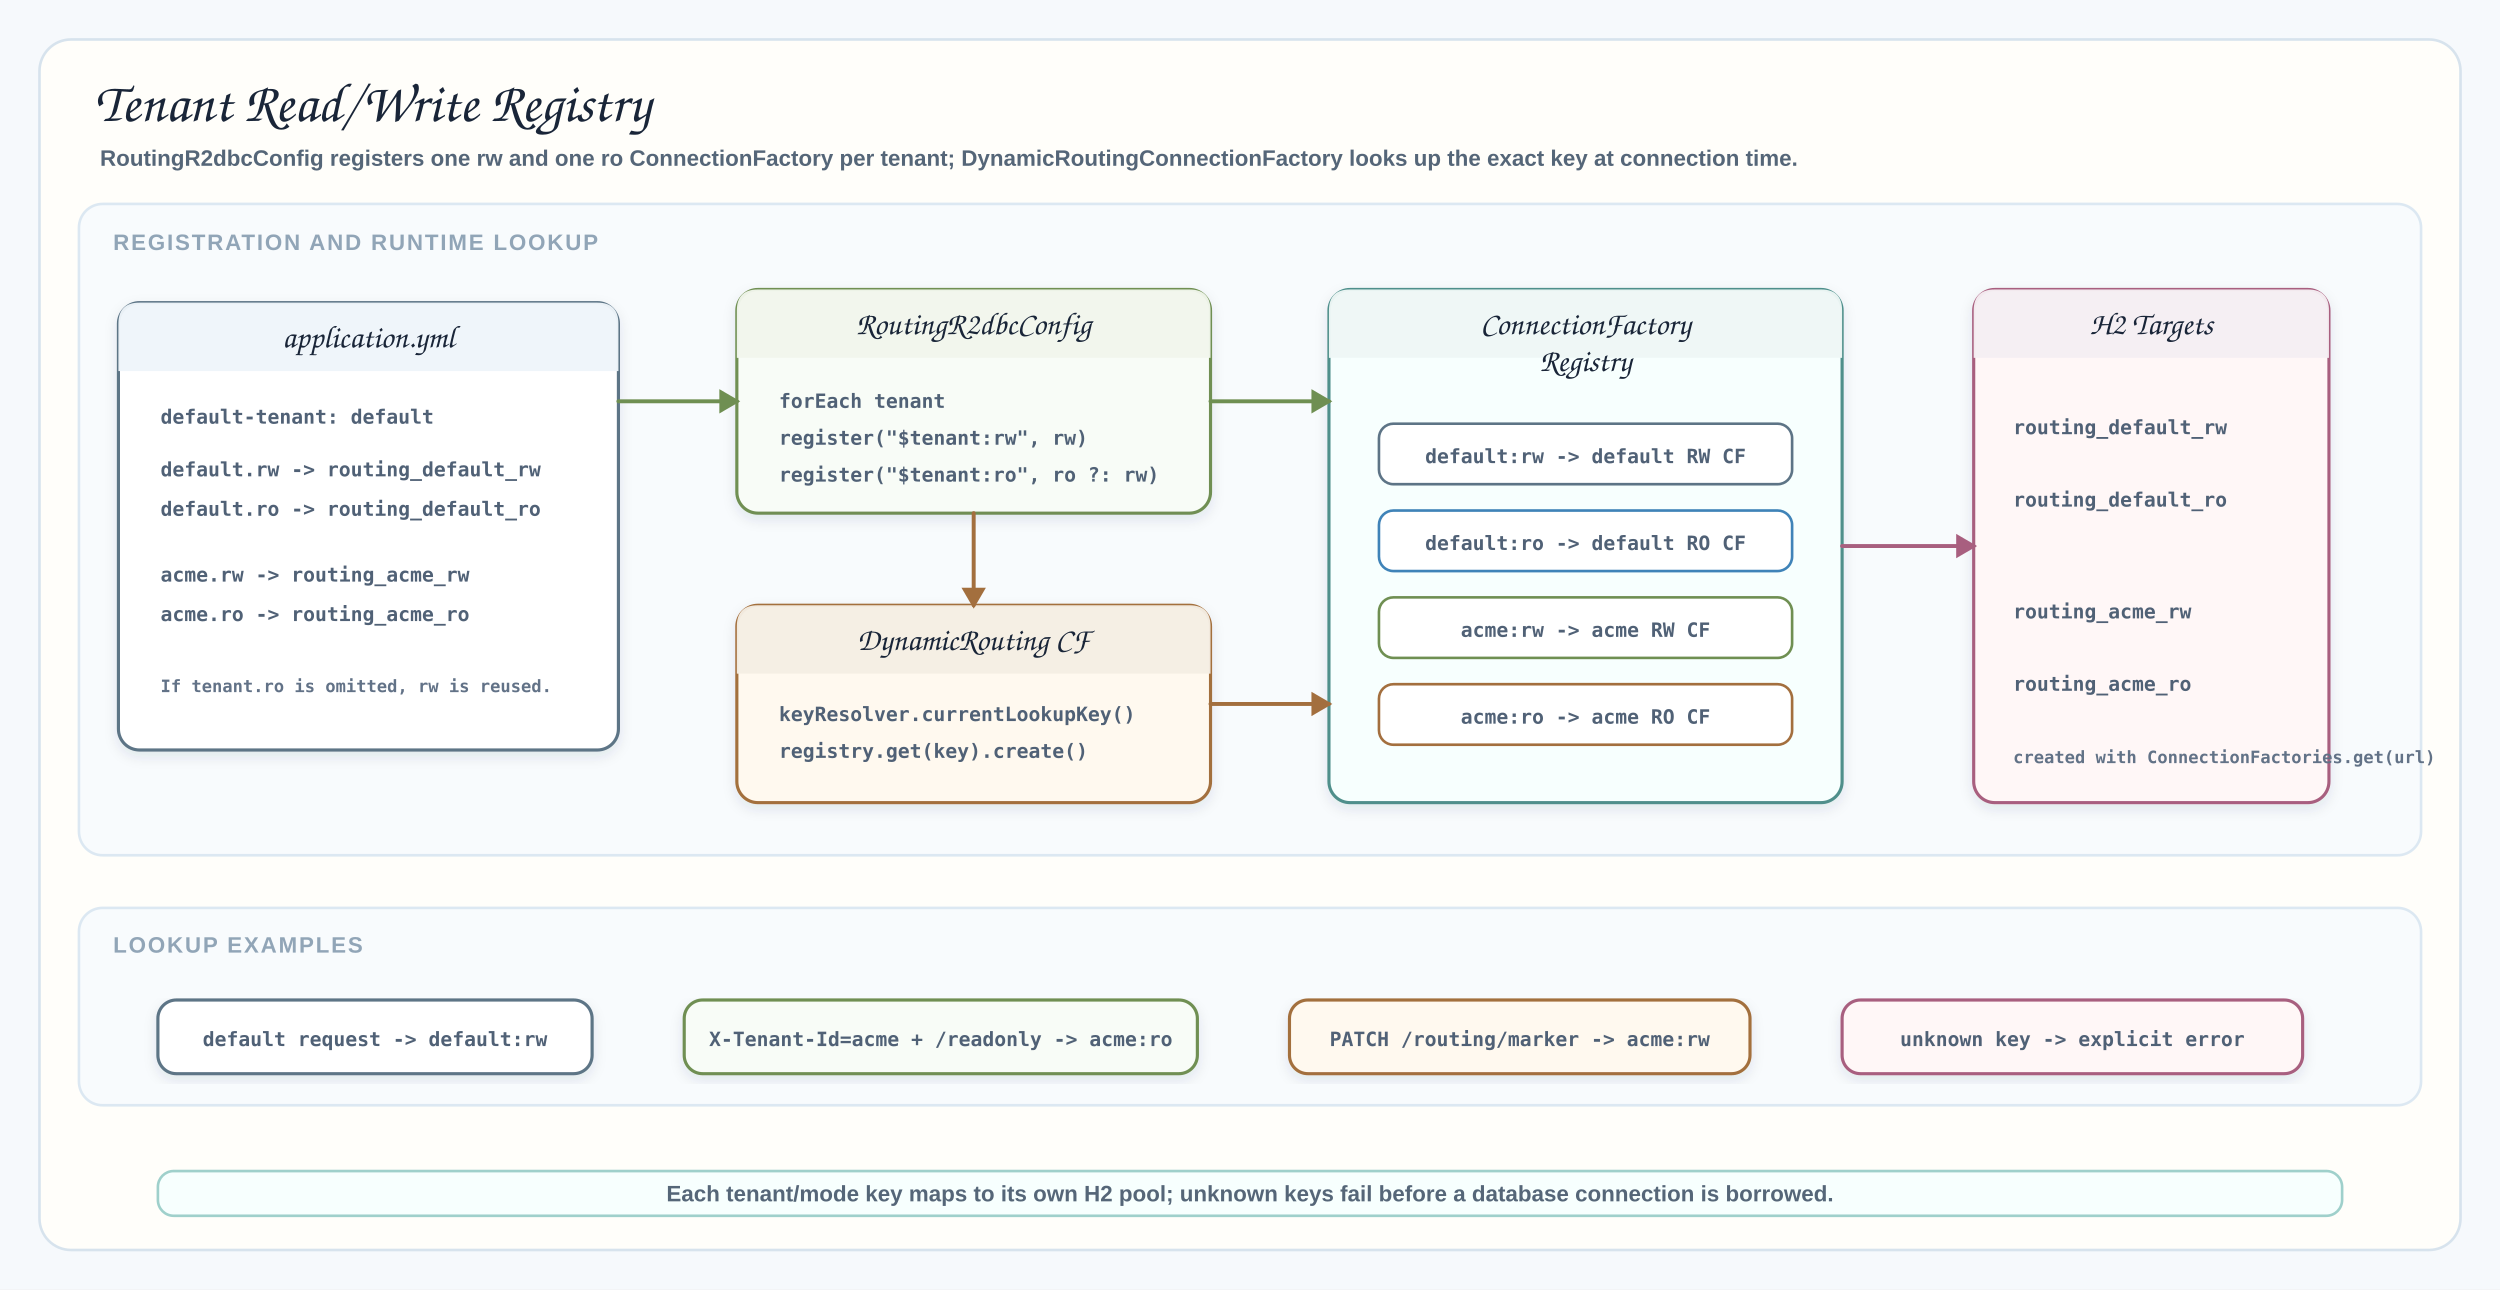
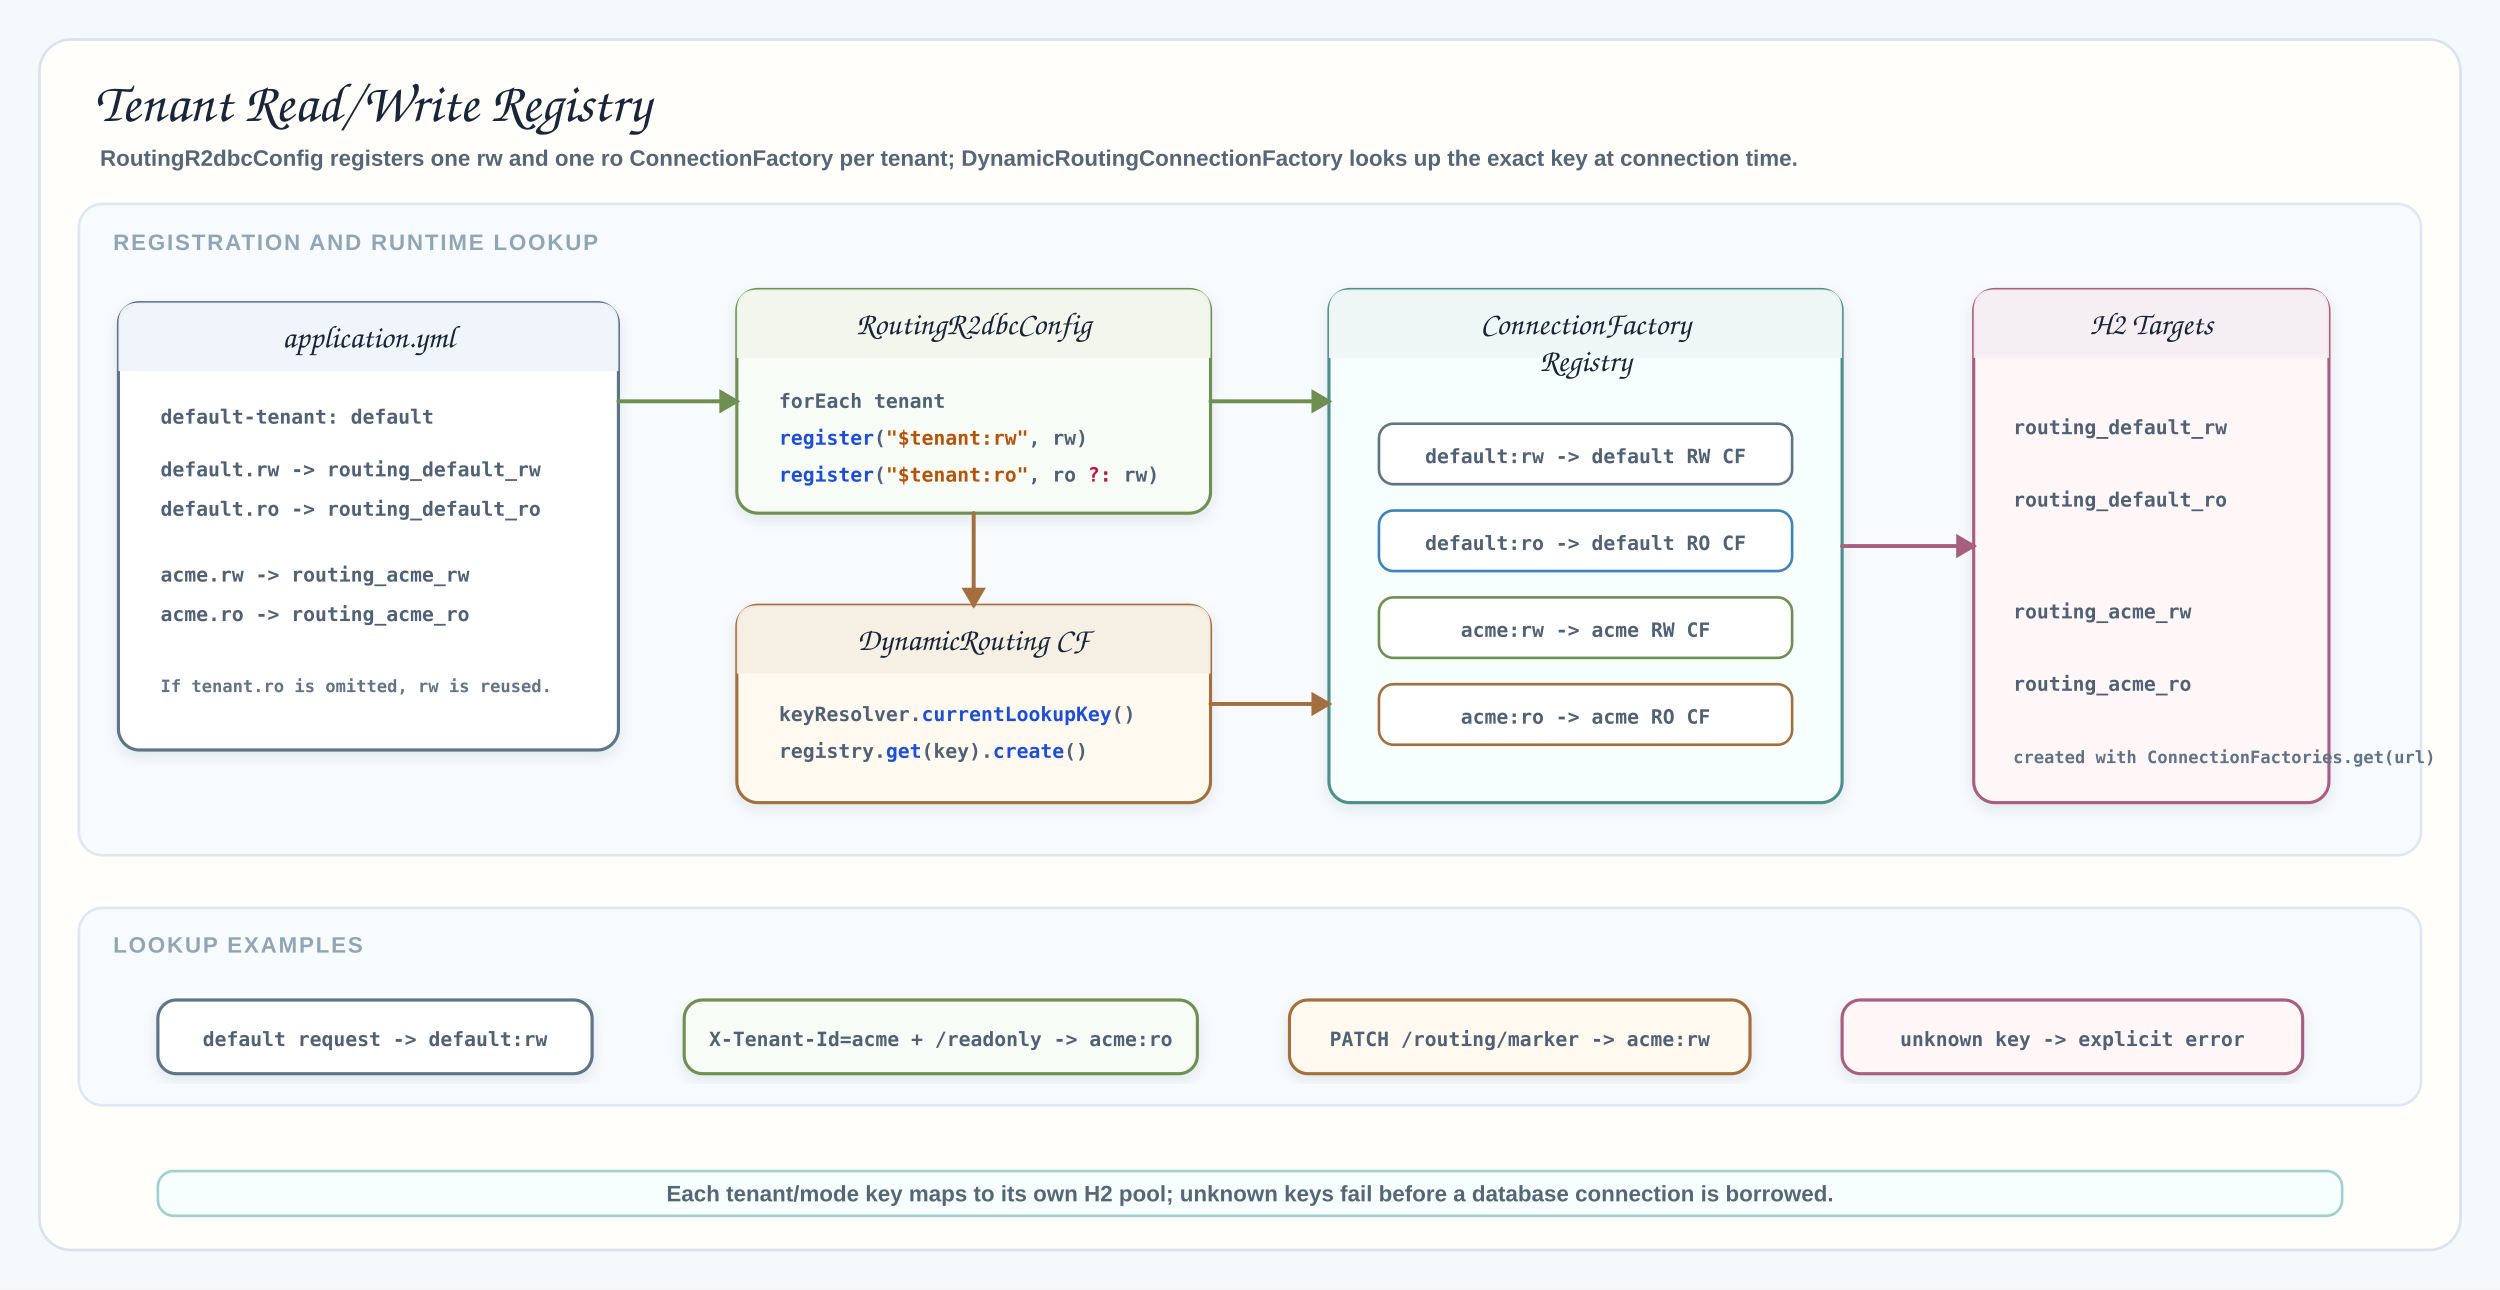
<svg xmlns="http://www.w3.org/2000/svg" width="1900" height="980" viewBox="0 0 1900 980" role="img" aria-label="Tenant read write connection factory registry">
  <defs>
    <filter id="softShadow" x="-8%" y="-10%" width="116%" height="124%">
      <feDropShadow dx="0" dy="4" stdDeviation="5" flood-color="#25384d" flood-opacity="0.10" />
    </filter>
    <style>
      .canvas{fill:#f6f9fc}
      .frame{fill:#fffefa;stroke:#d7e3ed;stroke-width:2}
      .lane{fill:#f8fbfd;stroke:#dce8f2;stroke-width:2}
      .title{font-family:"Architects Daughter","Comic Sans MS","Comic Sans",cursive;font-size:42px;fill:#192538;font-weight:400}
      .subtitle,.detail,.foot{font-family:"Comic Sans MS","Comic Sans","Comic Neue",Arial,sans-serif;font-size:17px;font-weight:700;fill:#556678}
      .laneTitle{font-family:"Comic Sans MS","Comic Sans","Comic Neue",Arial,sans-serif;font-size:17px;font-weight:700;letter-spacing:.08em;fill:#91a5b7}
      .cardTitle{font-family:"Architects Daughter","Comic Sans MS","Comic Sans",cursive;font-size:24px;fill:#192538;font-weight:400}
      .smallTitle{font-family:"Architects Daughter","Comic Sans MS","Comic Sans",cursive;font-size:20px;fill:#192538;font-weight:400}
      .mono{font-family:"Comic Mono","SFMono-Regular",ui-monospace,monospace;font-size:15px;font-weight:700;fill:#506176}
      .tiny{font-family:"Comic Mono","SFMono-Regular",ui-monospace,monospace;font-size:13px;font-weight:700;fill:#627287}
      .card{filter:url(#softShadow);stroke-width:2.4}
      .header{opacity:.96}
      .connector{fill:none;stroke-width:3;stroke-linecap:round;stroke-linejoin:round}
      .blue{stroke:#3f83b8}
      .green{stroke:#6f8f52}
      .amber{stroke:#a36f3e}
      .teal{stroke:#4f8f8b}
      .rose{stroke:#a85f7f}
      .brown{stroke:#8a6f55}
      .note{fill:#f7fffe;stroke:#9fd0cb;stroke-width:2}
      .keyBox{fill:#ffffff;stroke-width:2}
-     </style>
+ 
+     .syntax-keyword{fill:#7E22CE}.syntax-type{fill:#0F766E}.syntax-function{fill:#1D4ED8}.syntax-string{fill:#B45309}.syntax-number{fill:#C2410C}.syntax-comment{fill:#64748B}.syntax-operator{fill:#BE123C}</style>
  </defs>
  <rect class="canvas" width="1900" height="980" />
  <rect class="frame" x="30" y="30" width="1840" height="920" rx="24" />
  <text class="title" x="72" y="92">Tenant Read/Write Registry</text>
  <text class="subtitle" x="76" y="126">RoutingR2dbcConfig registers one rw and one ro ConnectionFactory per tenant; DynamicRoutingConnectionFactory looks up the exact key at connection time.</text>
  <rect class="lane" x="60" y="155" width="1780" height="495" rx="18" />
  <text class="laneTitle" x="86" y="190">REGISTRATION AND RUNTIME LOOKUP</text>
  <g data-card="application.yml routing.r2dbc" data-x="90" data-y="230" data-width="380" data-height="340">
    <rect class="card" x="90" y="230" width="380" height="340" rx="16" fill="#ffffff" stroke="#5d7486" />
    <path class="header" d="M90,282 L90,246 Q90,230 106,230 L454,230 Q470,230 470,246 L470,282 Z" fill="#eef5fa" />
    <text class="cardTitle" x="280" y="264" text-anchor="middle">application.yml</text>
    <text class="mono" x="122" y="322">default-tenant: default</text>
    <text class="mono" x="122" y="362">default.rw -&gt; routing_default_rw</text>
    <text class="mono" x="122" y="392">default.ro -&gt; routing_default_ro</text>
    <text class="mono" x="122" y="442">acme.rw -&gt; routing_acme_rw</text>
    <text class="mono" x="122" y="472">acme.ro -&gt; routing_acme_ro</text>
    <text class="tiny" x="122" y="526">If tenant.ro is omitted, rw is reused.</text>
  </g>
  <g data-card="RoutingR2dbcConfig" data-x="560" data-y="220" data-width="360" data-height="170">
    <rect class="card" x="560" y="220" width="360" height="170" rx="16" fill="#f8fcf7" stroke="#6f8f52" />
    <path class="header" d="M560,272 L560,236 Q560,220 576,220 L904,220 Q920,220 920,236 L920,272 Z" fill="#f1f6ec" />
    <text class="cardTitle" x="740" y="254" text-anchor="middle">RoutingR2dbcConfig</text>
    <text class="mono" x="592" y="310">forEach tenant</text>
-     <text class="mono" x="592" y="338">register("$tenant:rw", rw)</text>
-     <text class="mono" x="592" y="366">register("$tenant:ro", ro ?: rw)</text>
+     <text class="mono" x="592" y="338" data-code-snippet="kotlin">
+       <tspan class="syntax-function">register</tspan>(<tspan class="syntax-string">"$tenant:rw"</tspan>, rw)</text>
+     <text class="mono" x="592" y="366" data-code-snippet="kotlin">
+       <tspan class="syntax-function">register</tspan>(<tspan class="syntax-string">"$tenant:ro"</tspan>, ro <tspan class="syntax-operator">?:</tspan> rw)</text>
  </g>
  <g data-card="DynamicRoutingConnectionFactory" data-x="560" data-y="460" data-width="360" data-height="150">
    <rect class="card" x="560" y="460" width="360" height="150" rx="16" fill="#fff9ef" stroke="#a36f3e" />
    <path class="header" d="M560,512 L560,476 Q560,460 576,460 L904,460 Q920,460 920,476 L920,512 Z" fill="#f5eee4" />
    <text class="cardTitle" x="740" y="494" text-anchor="middle">DynamicRouting CF</text>
-     <text class="mono" x="592" y="548">keyResolver.currentLookupKey()</text>
-     <text class="mono" x="592" y="576">registry.get(key).create()</text>
+     <text class="mono" x="592" y="548" data-code-snippet="kotlin">keyResolver.<tspan class="syntax-function">currentLookupKey</tspan>()</text>
+     <text class="mono" x="592" y="576" data-code-snippet="kotlin">registry.<tspan class="syntax-function">get</tspan>(key).<tspan class="syntax-function">create</tspan>()</text>
  </g>
  <g data-card="ConnectionFactoryRegistry" data-x="1010" data-y="220" data-width="390" data-height="390">
    <rect class="card" x="1010" y="220" width="390" height="390" rx="16" fill="#f7fffe" stroke="#4f8f8b" />
    <path class="header" d="M1010,272 L1010,236 Q1010,220 1026,220 L1384,220 Q1400,220 1400,236 L1400,272 Z" fill="#eef7f6" />
    <text class="cardTitle" x="1205" y="254" text-anchor="middle">ConnectionFactory</text>
    <text class="cardTitle" x="1205" y="282" text-anchor="middle">Registry</text>
    <rect class="keyBox" x="1048" y="322" width="314" height="46" rx="11" stroke="#5d7486" />
    <text class="mono" x="1205" y="352" text-anchor="middle">default:rw -&gt; default RW CF</text>
    <rect class="keyBox" x="1048" y="388" width="314" height="46" rx="11" stroke="#3f83b8" />
    <text class="mono" x="1205" y="418" text-anchor="middle">default:ro -&gt; default RO CF</text>
    <rect class="keyBox" x="1048" y="454" width="314" height="46" rx="11" stroke="#6f8f52" />
    <text class="mono" x="1205" y="484" text-anchor="middle">acme:rw -&gt; acme RW CF</text>
    <rect class="keyBox" x="1048" y="520" width="314" height="46" rx="11" stroke="#a36f3e" />
    <text class="mono" x="1205" y="550" text-anchor="middle">acme:ro -&gt; acme RO CF</text>
  </g>
  <g data-card="Target R2DBC ConnectionFactories" data-x="1500" data-y="220" data-width="270" data-height="390">
    <rect class="card" x="1500" y="220" width="270" height="390" rx="16" fill="#fff7f7" stroke="#a85f7f" />
    <path class="header" d="M1500,272 L1500,236 Q1500,220 1516,220 L1754,220 Q1770,220 1770,236 L1770,272 Z" fill="#f5eef2" />
    <text class="cardTitle" x="1635" y="254" text-anchor="middle">H2 Targets</text>
    <text class="mono" x="1530" y="330">routing_default_rw</text>
    <text class="mono" x="1530" y="385">routing_default_ro</text>
    <text class="mono" x="1530" y="470">routing_acme_rw</text>
    <text class="mono" x="1530" y="525">routing_acme_ro</text>
    <text class="tiny" x="1530" y="580">created with ConnectionFactories.get(url)</text>
  </g>
  <path class="connector green" d="M470 305 H560" data-connector="register" />
  <polygon points="560,305 548,298 548,312" fill="#6f8f52" stroke="#6f8f52" stroke-width="2.6" stroke-dasharray="none" style="stroke-dasharray:none!important" />
  <path class="connector green" d="M920 305 H1010" data-connector="register" />
  <polygon points="1010,305 998,298 998,312" fill="#6f8f52" stroke="#6f8f52" stroke-width="2.6" stroke-dasharray="none" style="stroke-dasharray:none!important" />
  <path class="connector amber" d="M740 390 V460" data-connector="bean" />
  <polygon points="740,460 733,448 747,448" fill="#a36f3e" stroke="#a36f3e" stroke-width="2.6" stroke-dasharray="none" style="stroke-dasharray:none!important" />
  <path class="connector amber" d="M920 535 H1010" data-connector="lookup" />
  <polygon points="1010,535 998,528 998,542" fill="#a36f3e" stroke="#a36f3e" stroke-width="2.6" stroke-dasharray="none" style="stroke-dasharray:none!important" />
  <path class="connector rose" d="M1400 415 H1500" data-connector="target" />
  <polygon points="1500,415 1488,408 1488,422" fill="#a85f7f" stroke="#a85f7f" stroke-width="2.6" stroke-dasharray="none" style="stroke-dasharray:none!important" />
  <rect class="lane" x="60" y="690" width="1780" height="150" rx="18" />
  <text class="laneTitle" x="86" y="724">LOOKUP EXAMPLES</text>
  <g data-card="default lookup" data-x="120" data-y="760" data-width="330" data-height="56">
    <rect class="card" x="120" y="760" width="330" height="56" rx="14" fill="#ffffff" stroke="#5d7486" />
    <text class="mono" x="285" y="795" text-anchor="middle">default request -&gt; default:rw</text>
  </g>
  <g data-card="acme read only lookup" data-x="520" data-y="760" data-width="390" data-height="56">
    <rect class="card" x="520" y="760" width="390" height="56" rx="14" fill="#f8fcf7" stroke="#6f8f52" />
    <text class="mono" x="715" y="795" text-anchor="middle">X-Tenant-Id=acme + /readonly -&gt; acme:ro</text>
  </g>
  <g data-card="patch lookup" data-x="980" data-y="760" data-width="350" data-height="56">
    <rect class="card" x="980" y="760" width="350" height="56" rx="14" fill="#fff9ef" stroke="#a36f3e" />
    <text class="mono" x="1155" y="795" text-anchor="middle">PATCH /routing/marker -&gt; acme:rw</text>
  </g>
  <g data-card="error lookup" data-x="1400" data-y="760" data-width="350" data-height="56">
    <rect class="card" x="1400" y="760" width="350" height="56" rx="14" fill="#fff7f7" stroke="#a85f7f" />
    <text class="mono" x="1575" y="795" text-anchor="middle">unknown key -&gt; explicit error</text>
  </g>
  <rect class="note" x="120" y="890" width="1660" height="34" rx="12" />
  <text class="foot" x="950" y="913" text-anchor="middle">Each tenant/mode key maps to its own H2 pool; unknown keys fail before a database connection is borrowed.</text>
</svg>
